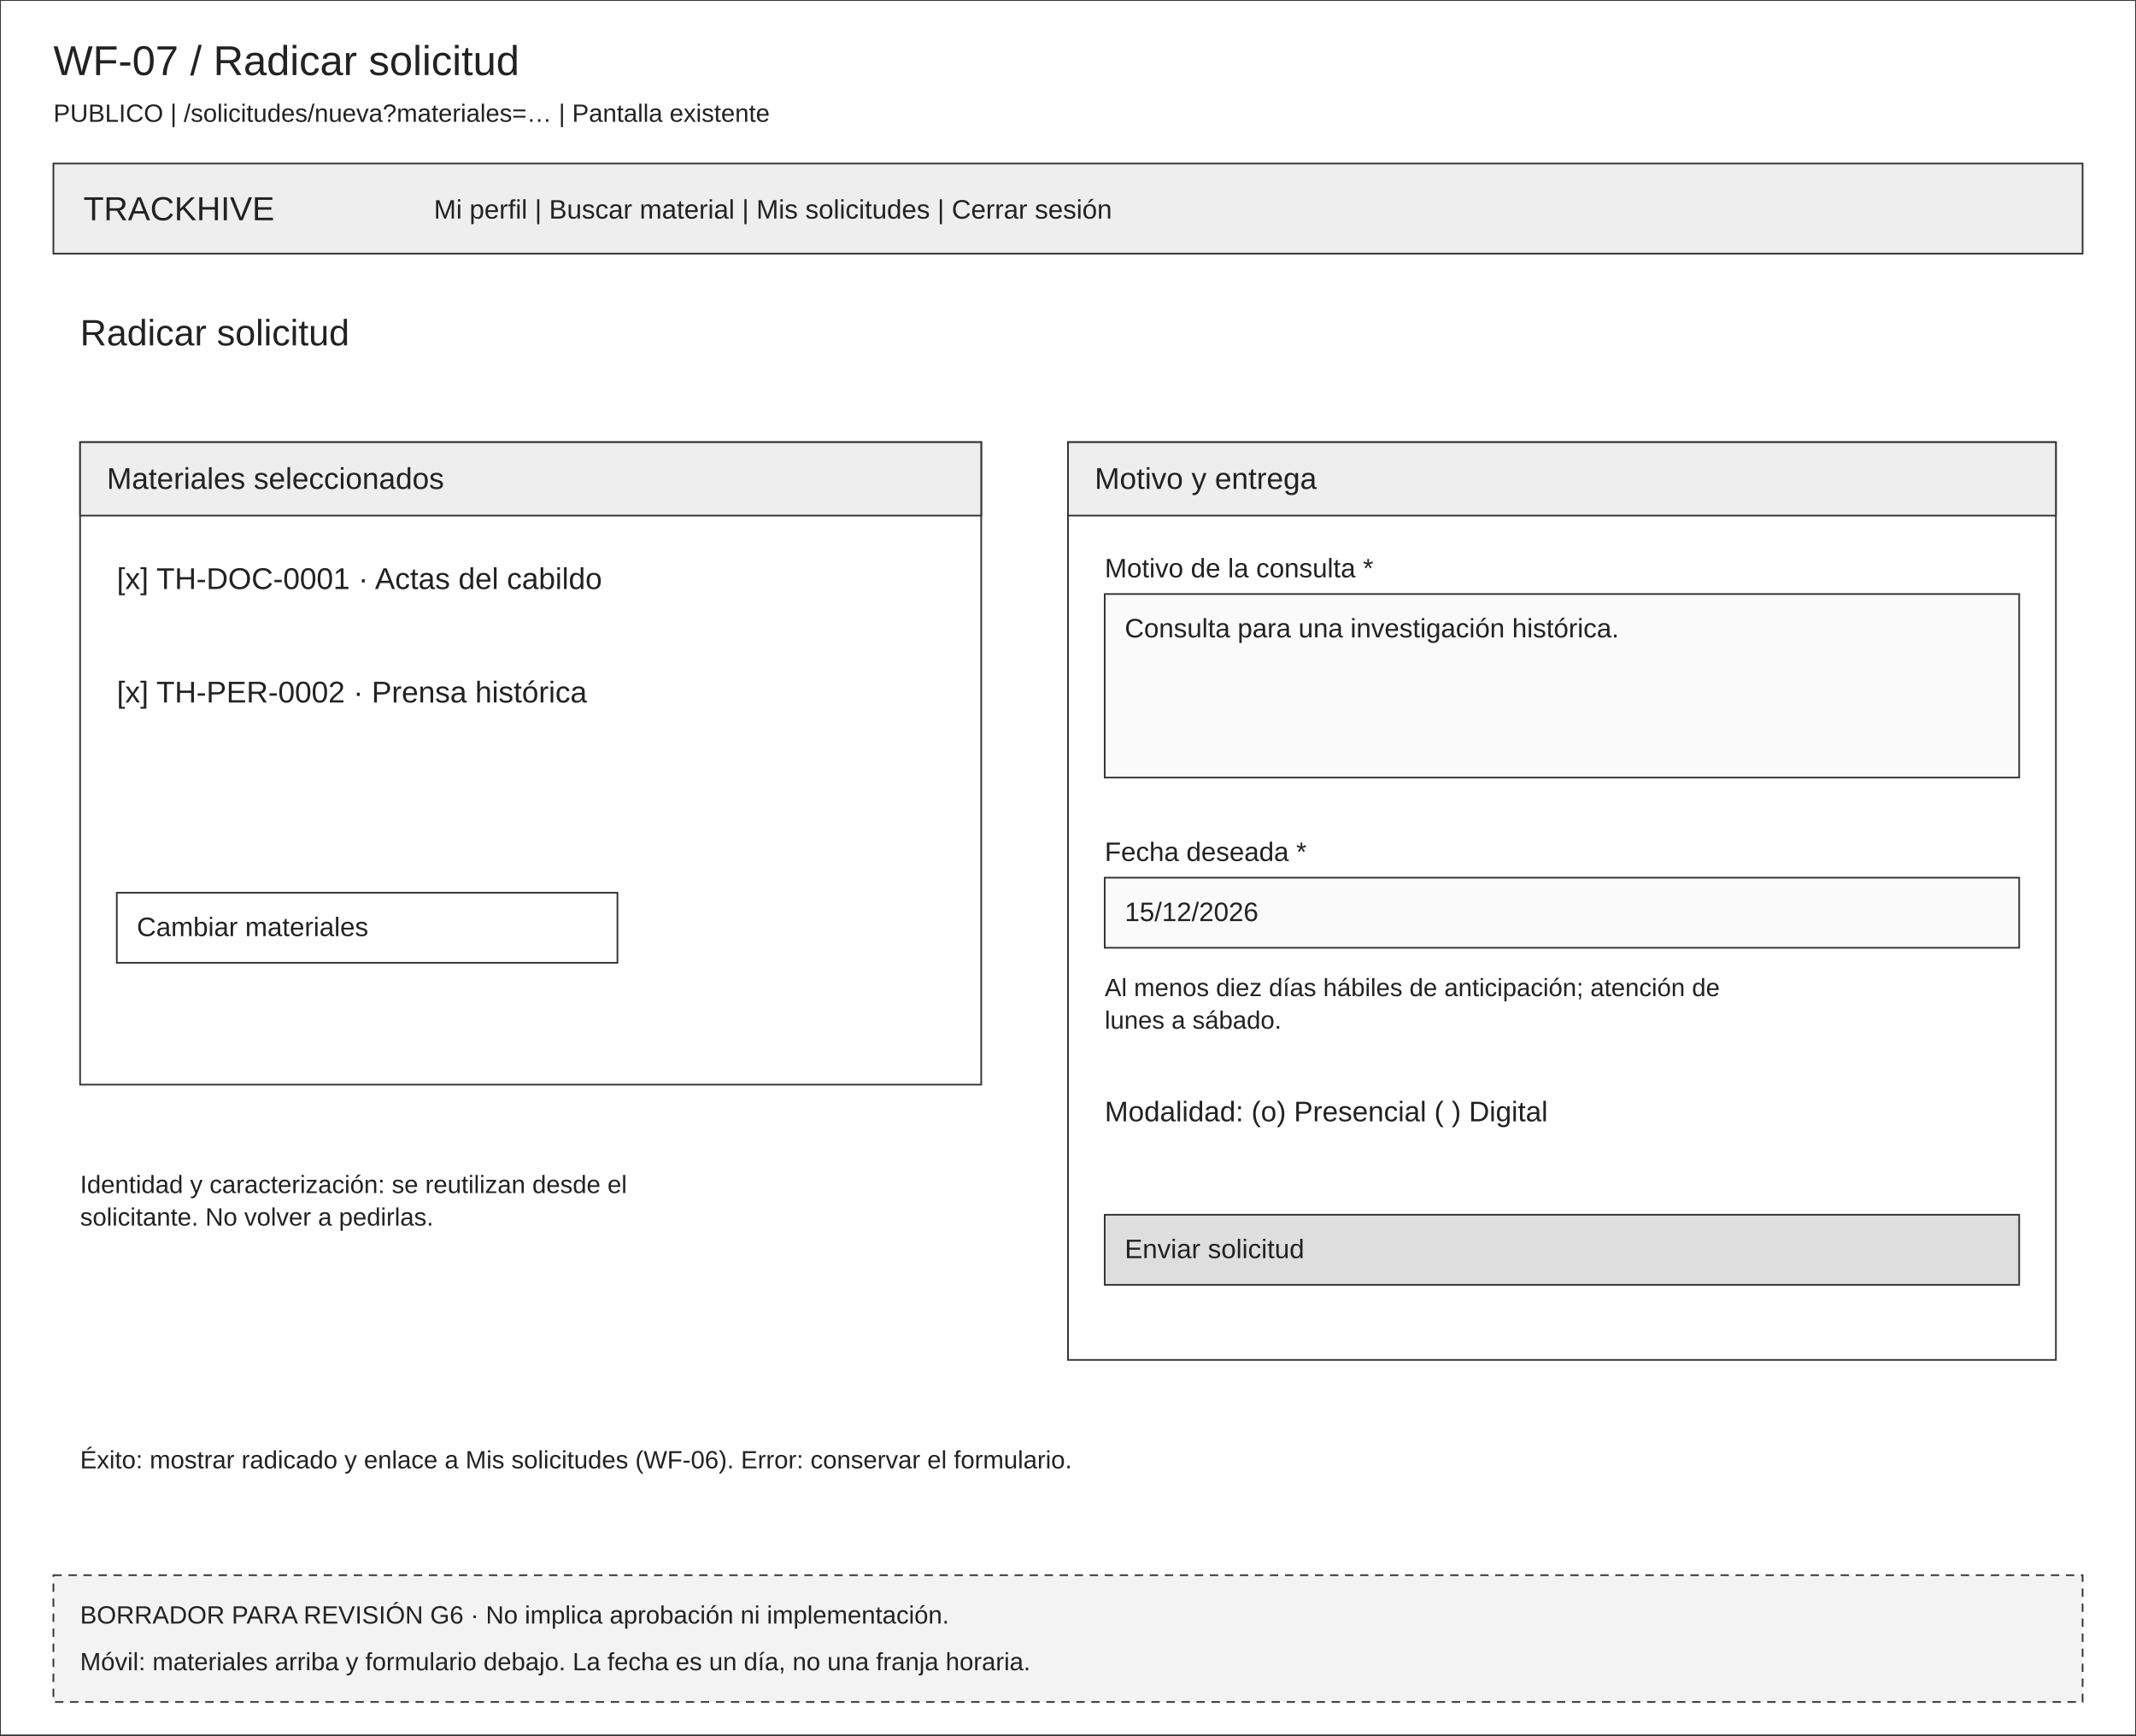
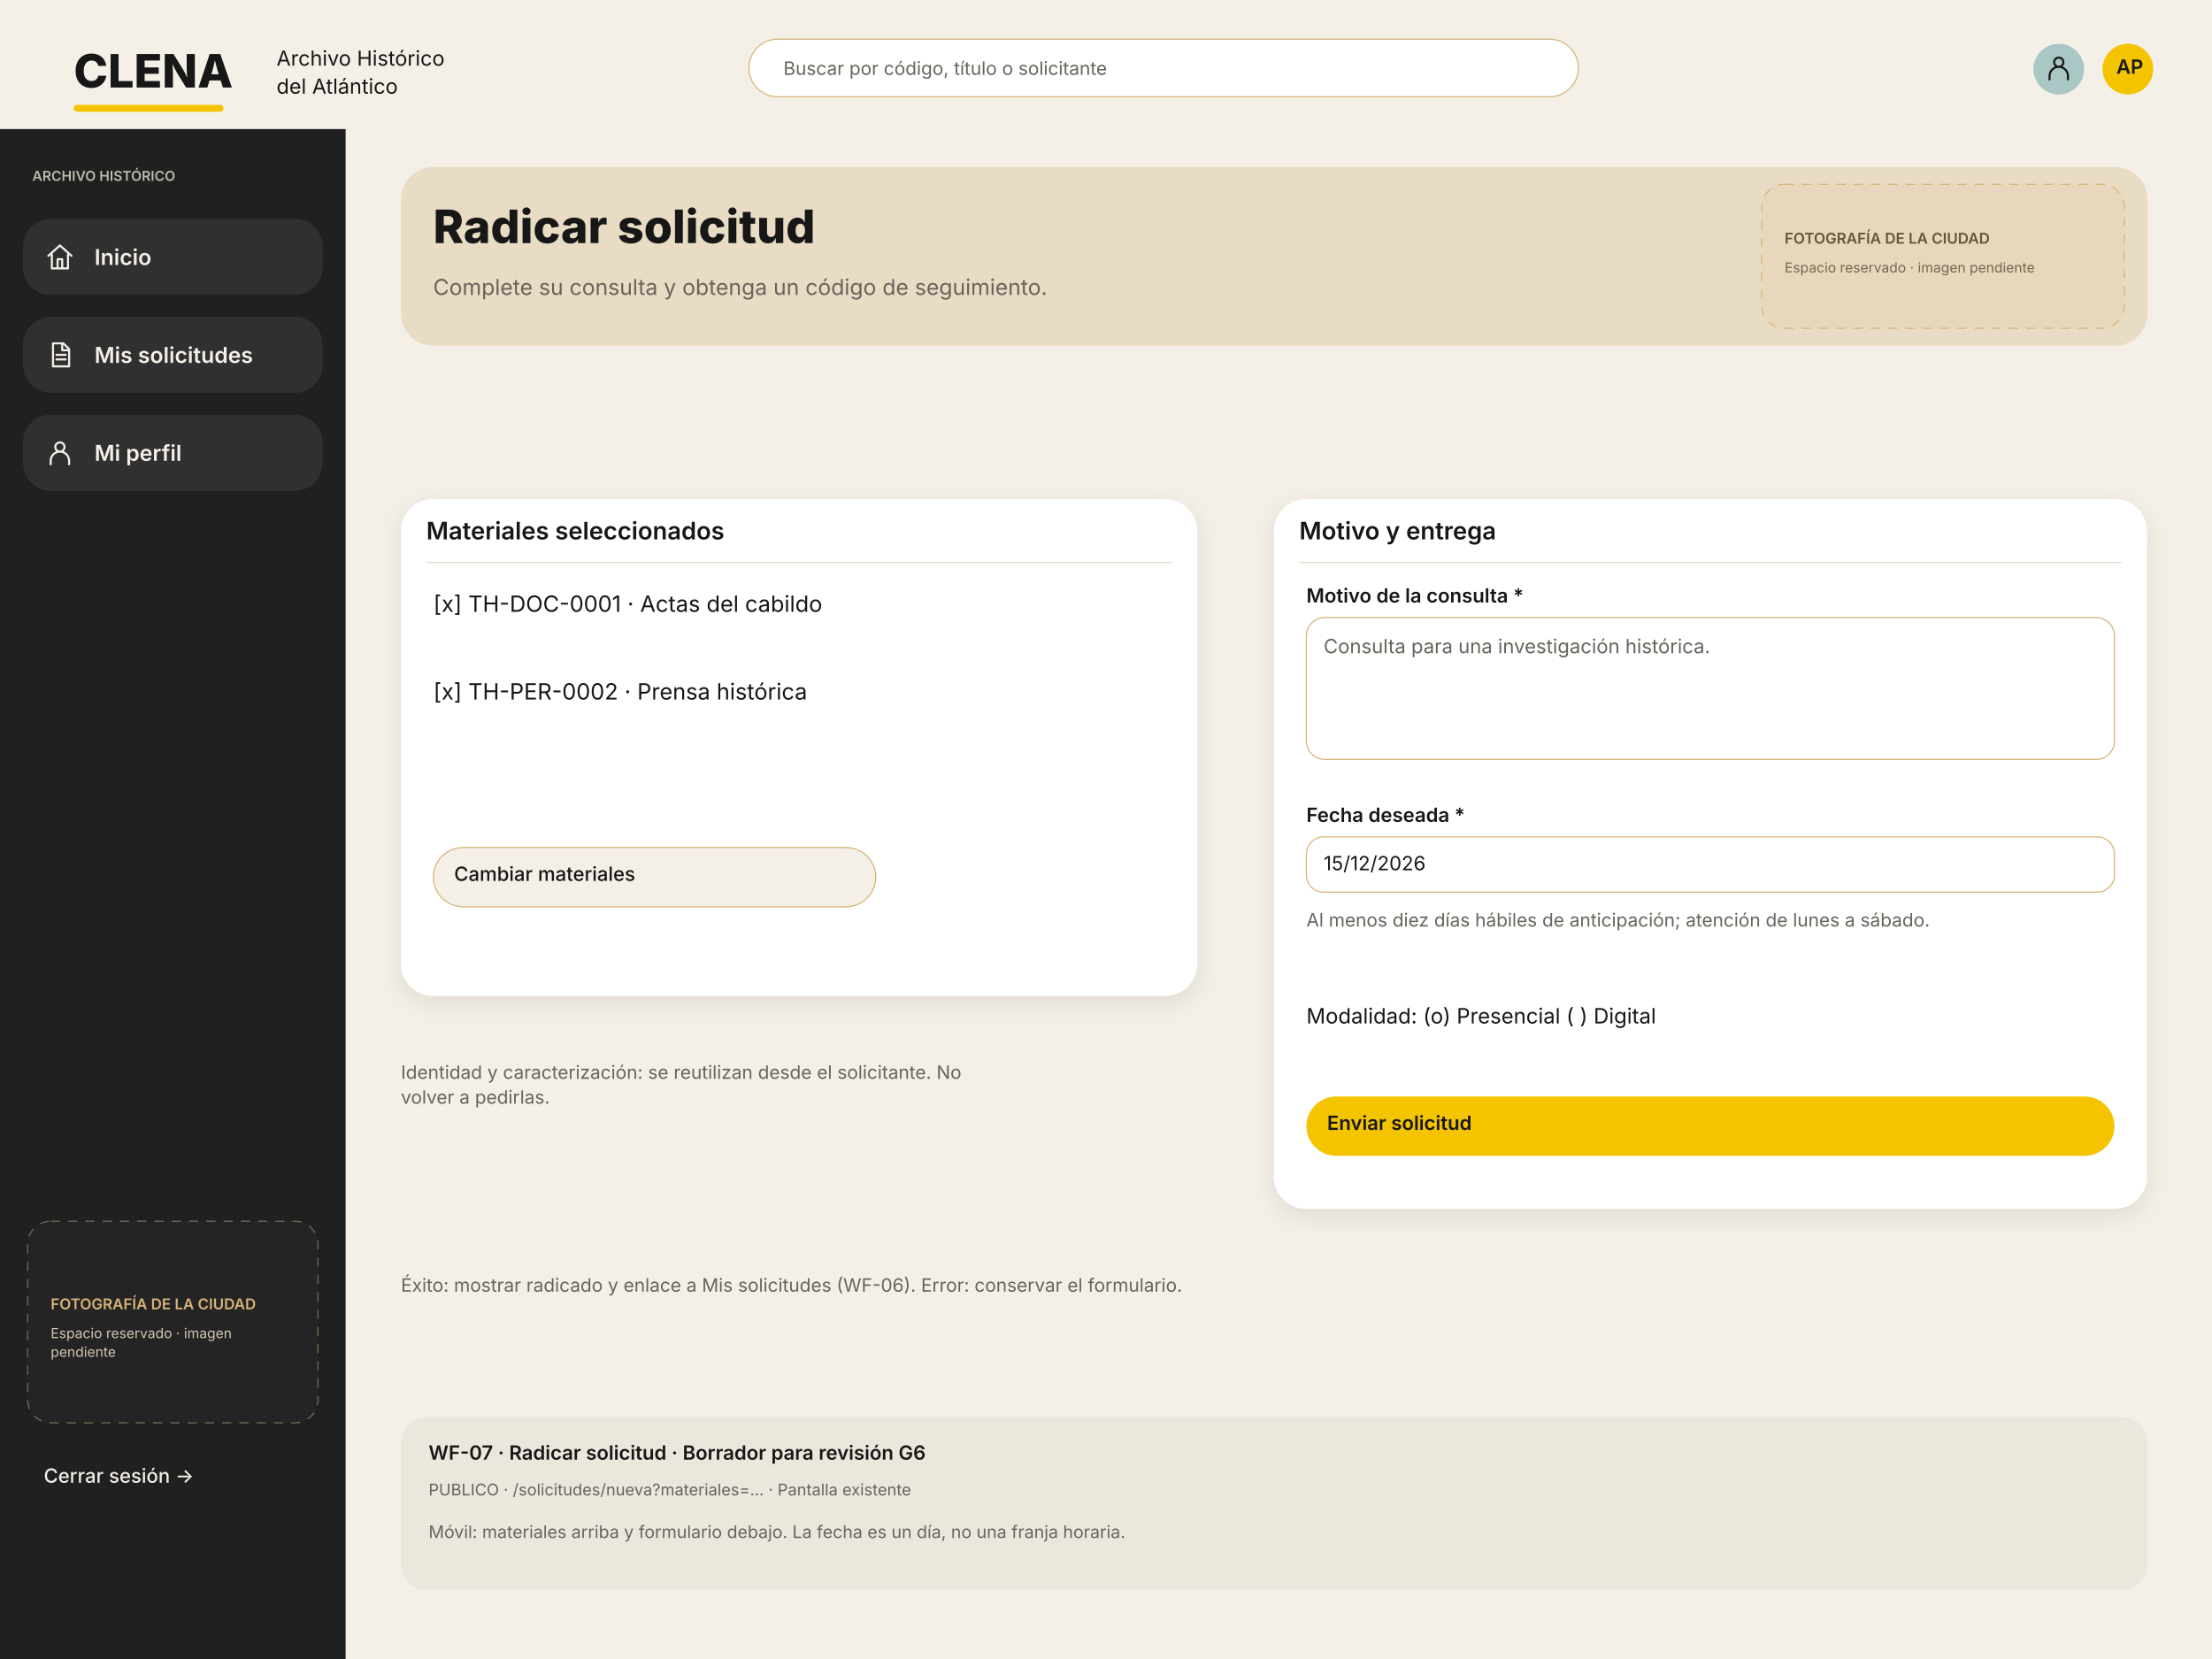
- <svg xmlns="http://www.w3.org/2000/svg" width="1280" height="1040" viewBox="0 0 1280 1040" role="img" aria-labelledby="title desc">
-   <rect x="0" y="0" width="1280" height="1040" fill="#ffffff" stroke="#333" />
-   <text x="32" y="20" font-family="Arial, sans-serif" font-size="25" fill="#222">
-     <tspan x="32" dy="0" y="45">WF-07  /  Radicar solicitud</tspan>
+ <svg xmlns="http://www.w3.org/2000/svg" width="1920" height="1440" viewBox="0 0 1920 1440" role="img" aria-labelledby="title desc">
+   <defs>
+     <style>@font-face{font-family:Inter;font-style:normal;font-weight:100 900;src:url('assets/InterVariable.woff2') format('woff2')}text{font-kerning:normal}</style>
+     <filter id="card-shadow" x="-15%" y="-15%" width="140%" height="150%">
+       <feDropShadow dx="0" dy="6" stdDeviation="10" flood-color="#171717" flood-opacity="0.09" />
+     </filter>
+   </defs>
+   <rect x="0" y="0" width="1920" height="1440" rx="0" fill="#F4F0E8" stroke="none" />
+   <text x="64" y="36" fill="#171717" font-family="Inter,Arial,sans-serif" font-size="40" font-weight="800" data-max-width="160">
+     <tspan x="64" y="76">CLENA</tspan>
  </text>
-   <text x="32" y="58" font-family="Arial, sans-serif" font-size="15" fill="#222">
-     <tspan x="32" dy="0" y="73">PUBLICO  |  /solicitudes/nueva?materiales=…  |  Pantalla existente</tspan>
+   <rect x="64" y="91" width="130" height="6" rx="3" fill="#F5C400" stroke="none" />
+   <text x="240" y="39" fill="#171717" font-family="Inter,Arial,sans-serif" font-size="18" font-weight="400" data-max-width="240">
+     <tspan x="240" y="57">Archivo Histórico</tspan>
+     <tspan x="240" y="81.3">del Atlántico</tspan>
  </text>
-   <rect x="32" y="98" width="1216" height="54" fill="#eeeeee" stroke="#333" />
-   <text x="50" y="112" font-family="Arial, sans-serif" font-size="20" fill="#222">
-     <tspan x="50" dy="0" y="132">TRACKHIVE</tspan>
+   <rect x="650" y="34" width="720" height="50" rx="25" fill="#FFFFFF" stroke="#D8B477" />
+   <text x="680" y="49" fill="#68635B" font-family="Inter,Arial,sans-serif" font-size="16" font-weight="400" data-max-width="660">
+     <tspan x="680" y="65">Buscar por código, título o solicitante</tspan>
  </text>
-   <text x="260" y="115" font-family="Arial, sans-serif" font-size="16" fill="#222">
-     <tspan x="260" dy="0" y="131">Mi perfil  |  Buscar material  |  Mis solicitudes  |  Cerrar sesión</tspan>
+   <rect x="1765" y="38" width="44" height="44" rx="22" fill="#A9C7C5" stroke="none" />
+   <g transform="translate(1775 47)" fill="none" stroke="#171717" stroke-width="1.8" stroke-linecap="round" stroke-linejoin="round">
+     <path d="M16 7a4 4 0 1 1-8 0a4 4 0 1 1 8 0 M4 22v-3a8 8 0 0 1 16 0v3" />
+   </g>
+   <rect x="1825" y="38" width="44" height="44" rx="22" fill="#F5C400" stroke="none" />
+   <text x="1837" y="47" fill="#171717" font-family="Inter,Arial,sans-serif" font-size="17" font-weight="600" data-max-width="30">
+     <tspan x="1837" y="64">AP</tspan>
  </text>
-   <text x="48" y="185" font-family="Arial, sans-serif" font-size="22" fill="#222">
-     <tspan x="48" dy="0" y="207">Radicar solicitud</tspan>
+   <rect x="0" y="112" width="300" height="1328" rx="0" fill="#202020" stroke="none" />
+   <text x="28" y="145" fill="#BEB8AE" font-family="Inter,Arial,sans-serif" font-size="12" font-weight="600" data-max-width="245">
+     <tspan x="28" y="157">ARCHIVO HISTÓRICO</tspan>
  </text>
-   <rect x="48" y="265" width="540" height="385" fill="#ffffff" stroke="#333" />
-   <rect x="48" y="265" width="540" height="44" fill="#eeeeee" stroke="#333" />
-   <text x="64" y="275" font-family="Arial, sans-serif" font-size="18" fill="#222">
-     <tspan x="64" dy="0" y="293">Materiales seleccionados</tspan>
+   <rect x="20" y="190" width="260" height="66" rx="24" fill="#303030" stroke="none" />
+   <g transform="translate(40 211)" fill="none" stroke="#F4F0E8" stroke-width="1.8" stroke-linecap="round" stroke-linejoin="round">
+     <path d="M2 11l10-9 10 9 M5 10v12h14V10 M10 22v-8h4v8" />
+   </g>
+   <text x="82" y="211" fill="#F4F0E8" font-family="Inter,Arial,sans-serif" font-size="19" font-weight="600" data-max-width="180">
+     <tspan x="82" y="230">Inicio</tspan>
  </text>
-   <text x="70" y="335" font-family="Arial, sans-serif" font-size="18" fill="#222">
-     <tspan x="70" dy="0" y="353">[x] TH-DOC-0001 · Actas del cabildo</tspan>
+   <rect x="20" y="275" width="260" height="66" rx="24" fill="#303030" stroke="none" />
+   <g transform="translate(40 296)" fill="none" stroke="#F4F0E8" stroke-width="1.8" stroke-linecap="round" stroke-linejoin="round">
+     <path d="M6 2h9l5 5v15H6z M14 2v6h6 M9 12h8 M9 16h8" />
+   </g>
+   <text x="82" y="296" fill="#F4F0E8" font-family="Inter,Arial,sans-serif" font-size="19" font-weight="600" data-max-width="180">
+     <tspan x="82" y="315">Mis solicitudes</tspan>
  </text>
-   <text x="70" y="403" font-family="Arial, sans-serif" font-size="18" fill="#222">
-     <tspan x="70" dy="0" y="421">[x] TH-PER-0002 · Prensa histórica</tspan>
+   <rect x="20" y="360" width="260" height="66" rx="24" fill="#303030" stroke="none" />
+   <g transform="translate(40 381)" fill="none" stroke="#F4F0E8" stroke-width="1.8" stroke-linecap="round" stroke-linejoin="round">
+     <path d="M16 7a4 4 0 1 1-8 0a4 4 0 1 1 8 0 M4 22v-3a8 8 0 0 1 16 0v3" />
+   </g>
+   <text x="82" y="381" fill="#F4F0E8" font-family="Inter,Arial,sans-serif" font-size="19" font-weight="600" data-max-width="180">
+     <tspan x="82" y="400">Mi perfil</tspan>
  </text>
-   <rect x="70" y="535" width="300" height="42" fill="#ffffff" stroke="#333" />
-   <text x="82" y="545" font-family="Arial, sans-serif" font-size="16" fill="#222">
-     <tspan x="82" dy="0" y="561">Cambiar materiales</tspan>
+   <rect x="24" y="1060" width="252" height="175" rx="20" fill="#242424" stroke="#756953" stroke-dasharray="8 7" />
+   <text x="44" y="1123.5" fill="#D8B477" font-family="Inter,Arial,sans-serif" font-size="13" font-weight="600" data-max-width="212">
+     <tspan x="44" y="1136.5">FOTOGRAFÍA DE LA CIUDAD</tspan>
  </text>
-   <rect x="640" y="265" width="592" height="550" fill="#ffffff" stroke="#333" />
-   <rect x="640" y="265" width="592" height="44" fill="#eeeeee" stroke="#333" />
-   <text x="656" y="275" font-family="Arial, sans-serif" font-size="18" fill="#222">
-     <tspan x="656" dy="0" y="293">Motivo y entrega</tspan>
+   <text x="44" y="1149.5" fill="#D4C6B2" font-family="Inter,Arial,sans-serif" font-size="12" font-weight="400" data-max-width="212">
+     <tspan x="44" y="1161.5">Espacio reservado · imagen</tspan>
+     <tspan x="44" y="1177.7">pendiente</tspan>
  </text>
-   <text x="662" y="330" font-family="Arial, sans-serif" font-size="16" fill="#222">
-     <tspan x="662" dy="0" y="346">Motivo de la consulta *</tspan>
+   <text x="38" y="1270" fill="#F4F0E8" font-family="Inter,Arial,sans-serif" font-size="17" font-weight="500" data-max-width="230">
+     <tspan x="38" y="1287">Cerrar sesión →</tspan>
  </text>
-   <rect x="662" y="356" width="548" height="110" fill="#fafafa" stroke="#333" />
-   <text x="674" y="366" font-family="Arial, sans-serif" font-size="16" fill="#222">
-     <tspan x="674" dy="0" y="382">Consulta para una investigación histórica.</tspan>
+   <rect x="348" y="145" width="1516" height="155" rx="28" fill="#E9DCC5" stroke="none" />
+   <text x="376" y="171" fill="#171717" font-family="Inter,Arial,sans-serif" font-size="40" font-weight="800" data-max-width="1096">
+     <tspan x="376" y="211">Radicar solicitud</tspan>
  </text>
-   <text x="662" y="500" font-family="Arial, sans-serif" font-size="16" fill="#222">
-     <tspan x="662" dy="0" y="516">Fecha deseada *</tspan>
+   <text x="376" y="237" fill="#68635B" font-family="Inter,Arial,sans-serif" font-size="19" font-weight="400" data-max-width="1096">
+     <tspan x="376" y="256">Complete su consulta y obtenga un código de seguimiento.</tspan>
  </text>
-   <rect x="662" y="526" width="548" height="42" fill="#fafafa" stroke="#333" />
-   <text x="674" y="536" font-family="Arial, sans-serif" font-size="16" fill="#222">
-     <tspan x="674" dy="0" y="552">15/12/2026</tspan>
+   <rect x="1529" y="160" width="315" height="125" rx="20" fill="#E7D7BC" stroke="#D8B477" stroke-dasharray="8 7" />
+   <text x="1549" y="198.5" fill="#65543C" font-family="Inter,Arial,sans-serif" font-size="13" font-weight="600" data-max-width="275">
+     <tspan x="1549" y="211.5">FOTOGRAFÍA DE LA CIUDAD</tspan>
  </text>
-   <text x="662" y="582" font-family="Arial, sans-serif" font-size="15" fill="#222">
-     <tspan x="662" dy="0" y="597">Al menos diez días hábiles de anticipación; atención de</tspan>
-     <tspan x="662" dy="19.5">lunes a sábado.</tspan>
+   <text x="1549" y="224.5" fill="#776650" font-family="Inter,Arial,sans-serif" font-size="12" font-weight="400" data-max-width="275">
+     <tspan x="1549" y="236.5">Espacio reservado · imagen pendiente</tspan>
  </text>
-   <text x="662" y="655" font-family="Arial, sans-serif" font-size="17" fill="#222">
-     <tspan x="662" dy="0" y="672">Modalidad: (o) Presencial   ( ) Digital</tspan>
+   <rect x="348" y="433.2" width="691.2" height="431.2" rx="28" fill="#FFFFFF" stroke="none" filter="url(#card-shadow)" />
+   <text x="370" y="447.2" fill="#171717" font-family="Inter,Arial,sans-serif" font-size="21" font-weight="600" data-max-width="647.2">
+     <tspan x="370" y="468.2">Materiales seleccionados</tspan>
  </text>
-   <rect x="662" y="728" width="548" height="42" fill="#dedede" stroke="#333" />
-   <text x="674" y="738" font-family="Arial, sans-serif" font-size="16" fill="#222">
-     <tspan x="674" dy="0" y="754">Enviar solicitud</tspan>
+   <path d="M370 488.2h647.2" stroke="#E6D9C5" />
+   <text x="376.16" y="511.6" fill="#171717" font-family="Inter,Arial,sans-serif" font-size="19.44" font-weight="400" data-max-width="627.2">
+     <tspan x="376.16" y="531.04">[x] TH-DOC-0001 · Actas del cabildo</tspan>
  </text>
-   <text x="48" y="700" font-family="Arial, sans-serif" font-size="15" fill="#222">
-     <tspan x="48" dy="0" y="715">Identidad y caracterización: se reutilizan desde el</tspan>
-     <tspan x="48" dy="19.5">solicitante. No volver a pedirlas.</tspan>
+   <text x="376.16" y="587.76" fill="#171717" font-family="Inter,Arial,sans-serif" font-size="19.44" font-weight="400" data-max-width="627.2">
+     <tspan x="376.16" y="607.2">[x] TH-PER-0002 · Prensa histórica</tspan>
  </text>
-   <text x="48" y="865" font-family="Arial, sans-serif" font-size="15" fill="#222">
-     <tspan x="48" dy="0" y="880">Éxito: mostrar radicado y enlace a Mis solicitudes (WF-06). Error: conservar el formulario.</tspan>
+   <rect x="376.16" y="735.6" width="384" height="51.52" rx="26" fill="#F4F0E8" stroke="#D8B477" />
+   <text x="394.16" y="747.6" fill="#171717" font-family="Inter,Arial,sans-serif" font-size="17" font-weight="500" data-max-width="348">
+     <tspan x="394.16" y="764.6">Cambiar materiales</tspan>
  </text>
-   <rect x="32" y="944" width="1216" height="76" fill="#f3f3f3" stroke="#333" stroke-dasharray="5 4" />
-   <text x="48" y="958" font-family="Arial, sans-serif" font-size="15" fill="#222">
-     <tspan x="48" dy="0" y="973">BORRADOR PARA REVISIÓN G6 · No implica aprobación ni implementación.</tspan>
+   <rect x="1105.76" y="433.2" width="757.76" height="616" rx="28" fill="#FFFFFF" stroke="none" filter="url(#card-shadow)" />
+   <text x="1127.76" y="447.2" fill="#171717" font-family="Inter,Arial,sans-serif" font-size="21" font-weight="600" data-max-width="713.76">
+     <tspan x="1127.76" y="468.2">Motivo y entrega</tspan>
  </text>
-   <text x="48" y="986" font-family="Arial, sans-serif" font-size="15" fill="#222">
-     <tspan x="48" dy="0" y="1001">Móvil: materiales arriba y formulario debajo. La fecha es un día, no una franja horaria.</tspan>
+   <path d="M1127.76 488.2h713.76" stroke="#E6D9C5" />
+   <text x="1133.92" y="506" fill="#171717" font-family="Inter,Arial,sans-serif" font-size="17" font-weight="600" data-max-width="701.44">
+     <tspan x="1133.92" y="523">Motivo de la consulta *</tspan>
+   </text>
+   <rect x="1133.92" y="536" width="701.44" height="123.2" rx="16" fill="#FFFFFF" stroke="#D8B477" />
+   <text x="1148.92" y="550" fill="#68635B" font-family="Inter,Arial,sans-serif" font-size="17" font-weight="400" data-max-width="671.44">
+     <tspan x="1148.92" y="567">Consulta para una investigación histórica.</tspan>
+   </text>
+   <text x="1133.92" y="696.4" fill="#171717" font-family="Inter,Arial,sans-serif" font-size="17" font-weight="600" data-max-width="701.44">
+     <tspan x="1133.92" y="713.4">Fecha deseada *</tspan>
+   </text>
+   <rect x="1133.92" y="726.4" width="701.44" height="48" rx="15" fill="#FFFFFF" stroke="#D8B477" />
+   <text x="1148.92" y="738.4" fill="#171717" font-family="Inter,Arial,sans-serif" font-size="17" font-weight="400" data-max-width="646.44">
+     <tspan x="1148.92" y="755.4">15/12/2026</tspan>
+   </text>
+   <text x="1133.92" y="788.24" fill="#68635B" font-family="Inter,Arial,sans-serif" font-size="16" font-weight="400" data-max-width="672">
+     <tspan x="1133.92" y="804.24">Al menos diez días hábiles de anticipación; atención de lunes a sábado.</tspan>
+   </text>
+   <text x="1133.92" y="870" fill="#171717" font-family="Inter,Arial,sans-serif" font-size="18.36" font-weight="400" data-max-width="684.8000000000001">
+     <tspan x="1133.92" y="888.36">Modalidad: (o) Presencial   ( ) Digital</tspan>
+   </text>
+   <rect x="1133.92" y="951.76" width="701.44" height="51.52" rx="26" fill="#F5C400" stroke="none" />
+   <text x="1151.92" y="963.76" fill="#171717" font-family="Inter,Arial,sans-serif" font-size="17" font-weight="600" data-max-width="665.44">
+     <tspan x="1151.92" y="980.76">Enviar solicitud</tspan>
+   </text>
+   <text x="348" y="920.4" fill="#68635B" font-family="Inter,Arial,sans-serif" font-size="16" font-weight="400" data-max-width="665.6">
+     <tspan x="348" y="936.4">Identidad y caracterización: se reutilizan desde el solicitante. No</tspan>
+     <tspan x="348" y="958">volver a pedirlas.</tspan>
+   </text>
+   <text x="348" y="1105.2" fill="#68635B" font-family="Inter,Arial,sans-serif" font-size="16" font-weight="400" data-max-width="1472">
+     <tspan x="348" y="1121.2">Éxito: mostrar radicado y enlace a Mis solicitudes (WF-06). Error: conservar el formulario.</tspan>
+   </text>
+   <rect x="348" y="1230" width="1516" height="150" rx="22" fill="#ECE7DD" stroke="none" />
+   <text x="372" y="1250" fill="#171717" font-family="Inter,Arial,sans-serif" font-size="17" font-weight="600" data-max-width="1462">
+     <tspan x="372" y="1267">WF-07 · Radicar solicitud · Borrador para revisión G6</tspan>
+   </text>
+   <text x="372" y="1284" fill="#68635B" font-family="Inter,Arial,sans-serif" font-size="14" font-weight="400" data-max-width="1462">
+     <tspan x="372" y="1298">PUBLICO · /solicitudes/nueva?materiales=… · Pantalla existente</tspan>
+   </text>
+   <text x="372" y="1320" fill="#68635B" font-family="Inter,Arial,sans-serif" font-size="15" font-weight="400" data-max-width="1462">
+     <tspan x="372" y="1335">Móvil: materiales arriba y formulario debajo. La fecha es un día, no una franja horaria.</tspan>
  </text>
</svg>
